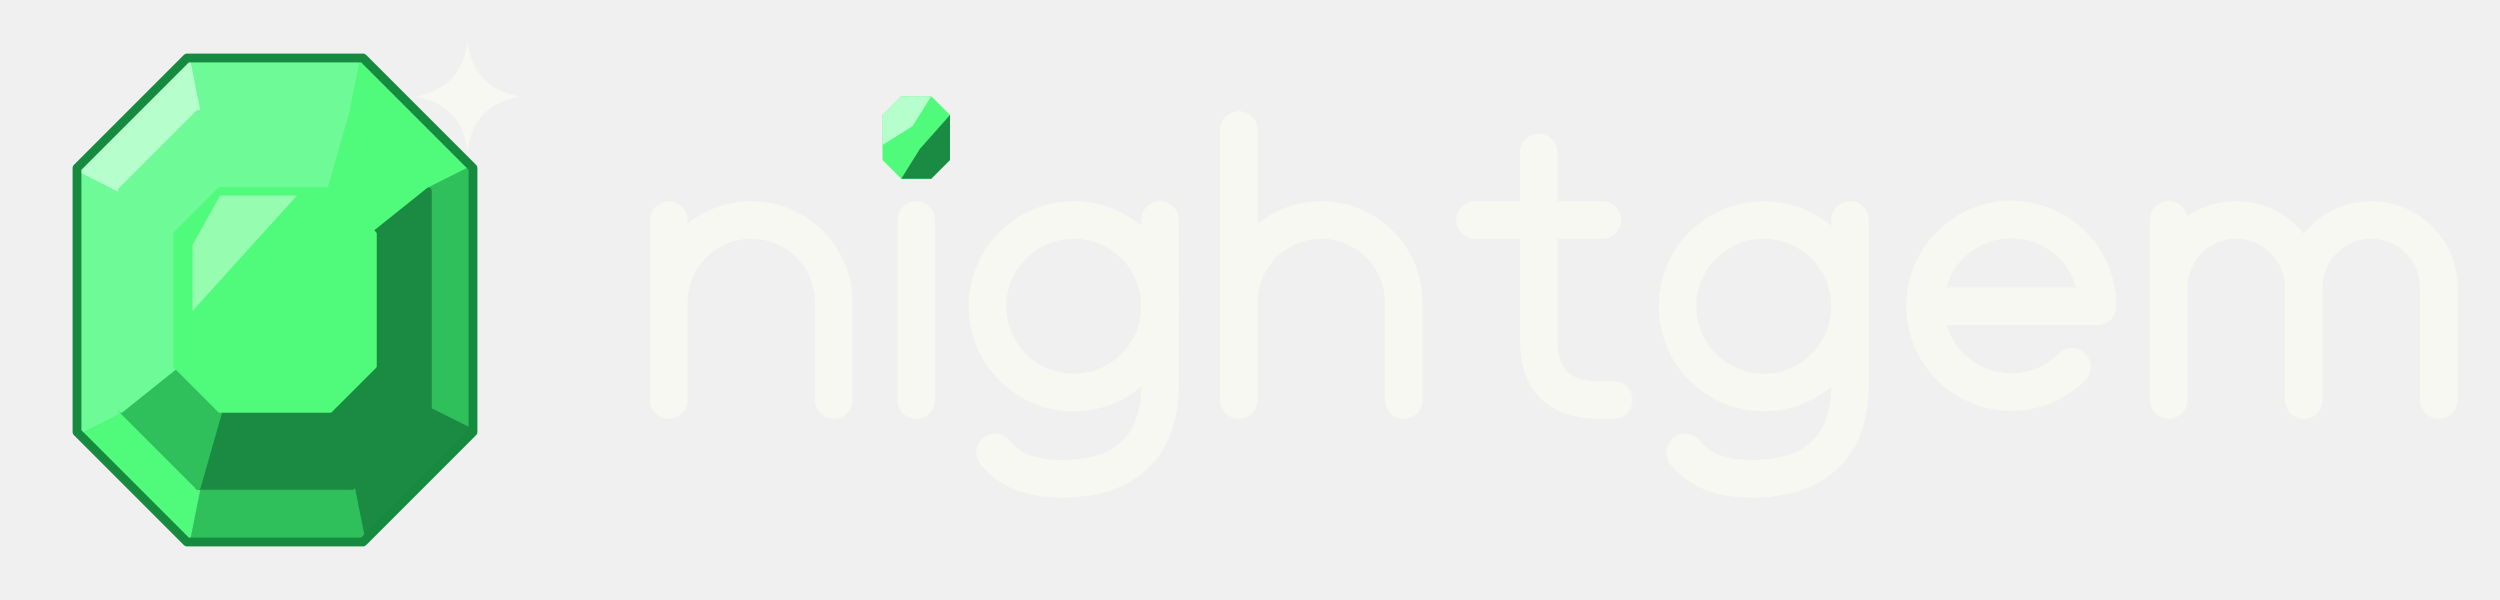
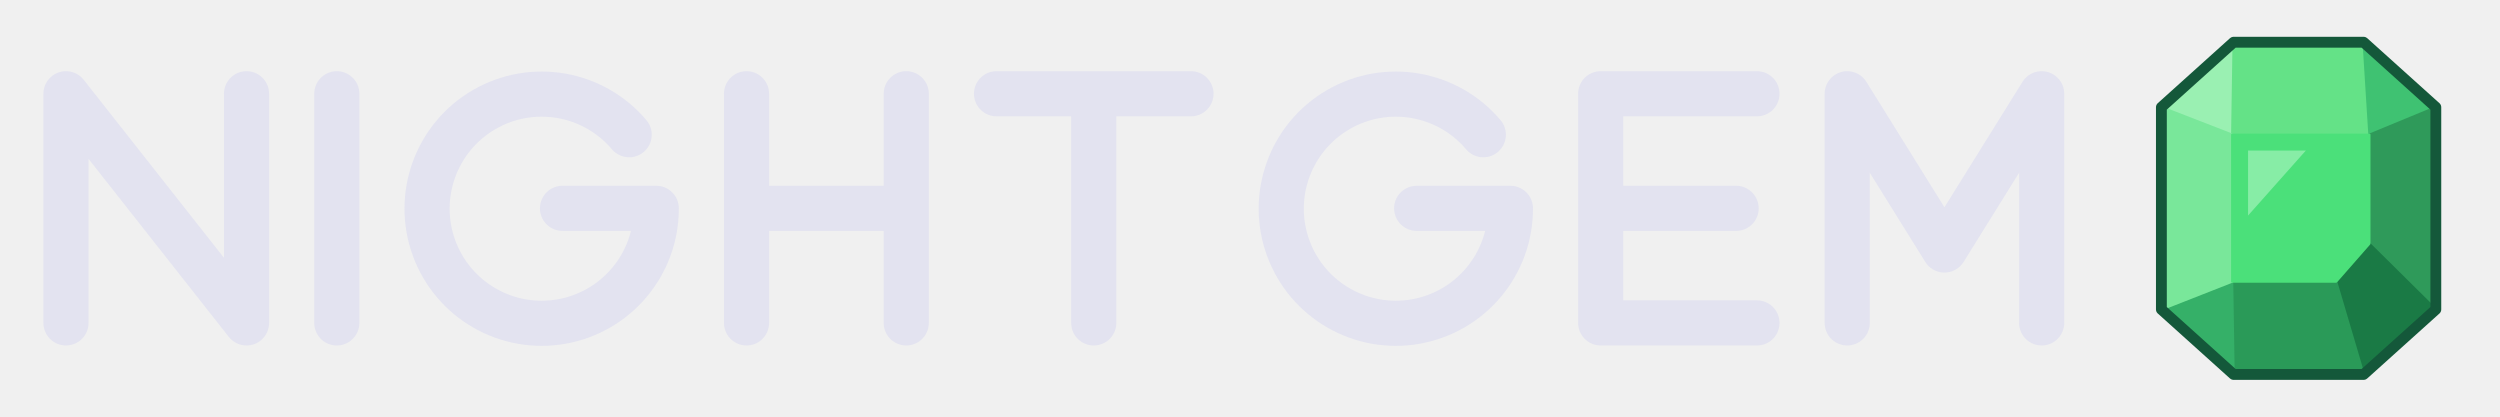
- <svg xmlns="http://www.w3.org/2000/svg" viewBox="0 0 400 96" role="img" aria-labelledby="t" stroke-linejoin="round">
-   <g transform="translate(0 4) scale(.88)">
-     <polygon fill="#6DFA97" stroke="#6DFA97" points="34,6 66,6 64,16 36,16" />
-     <polygon fill="#50FA7B" stroke="#50FA7B" points="66,6 86,26 78,30 64,16" />
-     <polygon fill="#2FBF5B" stroke="#2FBF5B" points="86,26 86,74 78,70 78,30" />
-     <polygon fill="#1B8A42" stroke="#1B8A42" points="86,74 66,94 64,84 78,70" />
-     <polygon fill="#2FBF5B" stroke="#2FBF5B" points="66,94 34,94 36,84 64,84" />
-     <polygon fill="#50FA7B" stroke="#50FA7B" points="34,94 14,74 22,70 36,84" />
-     <polygon fill="#6DFA97" stroke="#6DFA97" points="14,74 14,26 22,30 22,70" />
-     <polygon fill="#B6FFCC" stroke="#B6FFCC" points="14,26 34,6 36,16 22,30" />
-     <polygon fill="#6DFA97" stroke="#6DFA97" points="36,16 64,16 60,30 40,30" />
-     <polygon fill="#50FA7B" stroke="#50FA7B" points="64,16 78,30 68,38 60,30" />
-     <polygon fill="#1B8A42" stroke="#1B8A42" points="78,30 78,70 68,62 68,38" />
-     <polygon fill="#1B8A42" stroke="#1B8A42" points="78,70 64,84 60,70 68,62" />
-     <polygon fill="#1B8A42" stroke="#1B8A42" points="64,84 36,84 40,70 60,70" />
-     <polygon fill="#2FBF5B" stroke="#2FBF5B" points="36,84 22,70 32,62 40,70" />
-     <polygon fill="#6DFA97" stroke="#6DFA97" points="22,70 22,30 32,38 32,62" />
-     <polygon fill="#6DFA97" stroke="#6DFA97" points="22,30 36,16 40,30 32,38" />
-     <polygon fill="#50FA7B" stroke="#50FA7B" points="40,30 60,30 68,38 68,62 60,70 40,70 32,62 32,38" />
-     <polygon fill="#fff" opacity=".4" points="40,31 54,31 35,52 35,40" />
-     <polygon fill="none" stroke="#168A3F" stroke-width="1.6" stroke-linejoin="round" points="34,6 66,6 86,26 86,74 66,94 34,94 14,74 14,26" />
-     <path d="M85 3Q86 11.500 94.500 13Q86 14.500 85 23Q84 14.500 75.500 13Q84 11.500 85 3Z" fill="#F8F8F2" />
-   </g>
-   <g transform="translate(104 64) scale(1.2)">
-     <g fill="none" stroke="#F8F8F2" stroke-width="5" stroke-linecap="round" stroke-linejoin="round">
-       <g transform="translate(0)">
-         <path d="M2.5 0V-24M2.5-13A11 11 0 0 1 24.5-13V0" />
-       </g>
-       <g transform="translate(33)">
-         <path d="M2.5 0V-24" />
-       </g>
-       <g transform="translate(44)">
-         <circle cx="12.5" cy="-12.5" r="11.5" />
-         <path d="M24 -24V-2C24 7 18.500 10.500 11 10.500 7 10.500 4 9.500 2 7" />
-       </g>
-       <g transform="translate(76)">
-         <path d="M2.5 0V-36M2.5-13A11 11 0 0 1 24.5-13V0" />
-       </g>
-       <g transform="translate(108)">
-         <path d="M10.500-33V-8Q10.500 0 18.500 0H20.500M2-24H19" />
-       </g>
-       <g transform="translate(136)">
-         <circle cx="12.5" cy="-12.5" r="11.5" />
-         <path d="M24 -24V-2C24 7 18.500 10.500 11 10.500 7 10.500 4 9.500 2 7" />
-       </g>
-       <g transform="translate(168)">
-         <path d="M2 -12.500H25A11.500 11.500 0 1 0 21.600 -4.400" />
-       </g>
-       <g transform="translate(200)">
-         <path d="M2.5 0V-24M2.5-15A9 9 0 0 1 20.500-15V0M20.500-15A9 9 0 0 1 38.500-15V0" />
-       </g>
-       <g transform="translate(35.500 -35)" stroke="none">
-         <path fill="#50FA7B" d="M-2-5.500H2L4.500-3V3L2 5.500H-2L-4.500 3V-3Z" />
-         <path fill="#B6FFCC" d="M-2-5.500H2L-.5-1.500-4.500 1V-3Z" />
-         <path fill="#1B8A42" d="M4.500-3V3L2 5.500H-2L.5 1.500Z" />
-       </g>
+ <svg xmlns="http://www.w3.org/2000/svg" viewBox="0 0 360 60" role="img" aria-labelledby="t">
+   <g transform="translate(6 50)">
+     <g fill="none" stroke="#E3E3F0" stroke-width="6.5" stroke-linecap="round" stroke-linejoin="round">
+       <path transform="translate(0)" d="M3.5 -3.5V-36.5L29.5 -3.5V-36.5" />
+       <path transform="translate(39)" d="M3.5 -3.5V-36.5" />
+       <path transform="translate(52)" d="M32.6 -30.6A16.5 16.5 0 1 0 36.5 -20H23" />
+       <path transform="translate(98)" d="M3.5 -3.5V-36.5M3.5 -20H26.5M26.5 -3.5V-36.5" />
+       <path transform="translate(136)" d="M1.5 -36.5H29.5M15.5 -36.5V-3.5" />
+       <path transform="translate(175)" d="M32.6 -30.6A16.5 16.5 0 1 0 36.5 -20H23" />
+       <path transform="translate(221)" d="M26 -36.5H3.5V-3.5H26M3.5 -20H23" />
+       <path transform="translate(256.5)" d="M3.5 -3.5V-36.5L17.5 -14L31.5 -36.5V-3.5" />
    </g>
  </g>
+   <g transform="translate(305 4) scale(.52)" stroke-linejoin="round">
+     <polygon fill="#9af0b2" stroke="#9af0b2" stroke-width=".6" points="12,22 32,4 31.6,29.6" />
+     <polygon fill="#64e287" stroke="#64e287" stroke-width=".6" points="32,4 68,4 69.6,29.6 31.6,29.6" />
+     <polygon fill="#3fc272" stroke="#3fc272" stroke-width=".6" points="68,4 88,22 69.6,29.6" />
+     <polygon fill="#2f9a5a" stroke="#2f9a5a" stroke-width=".6" points="88,22 88,78 69.6,59.8 69.6,29.6" />
+     <polygon fill="#1a7a45" stroke="#1a7a45" stroke-width=".6" points="88,78 68,96 60.4,70.3 69.6,59.8" />
+     <polygon fill="#2a9a58" stroke="#2a9a58" stroke-width=".6" points="68,96 32,96 31.6,70.3 60.4,70.3" />
+     <polygon fill="#35b068" stroke="#35b068" stroke-width=".6" points="32,96 12,78 31.6,70.3" />
+     <polygon fill="#79e79a" stroke="#79e79a" stroke-width=".6" points="12,78 12,22 31.6,29.6 31.6,70.3" />
+     <polygon fill="#4be07a" stroke="#4be07a" stroke-width=".6" points="31.6,29.6 69.6,29.6 69.6,59.8 60.4,70.3 31.6,70.3" />
+     <polygon fill="#d8ffe3" opacity=".42" points="36,34 52,34 36,52" />
+     <polygon fill="none" stroke="#14583a" stroke-width="3" points="32,4 68,4 88,22 88,78 68,96 32,96 12,78 12,22" />
+   </g>
</svg>
